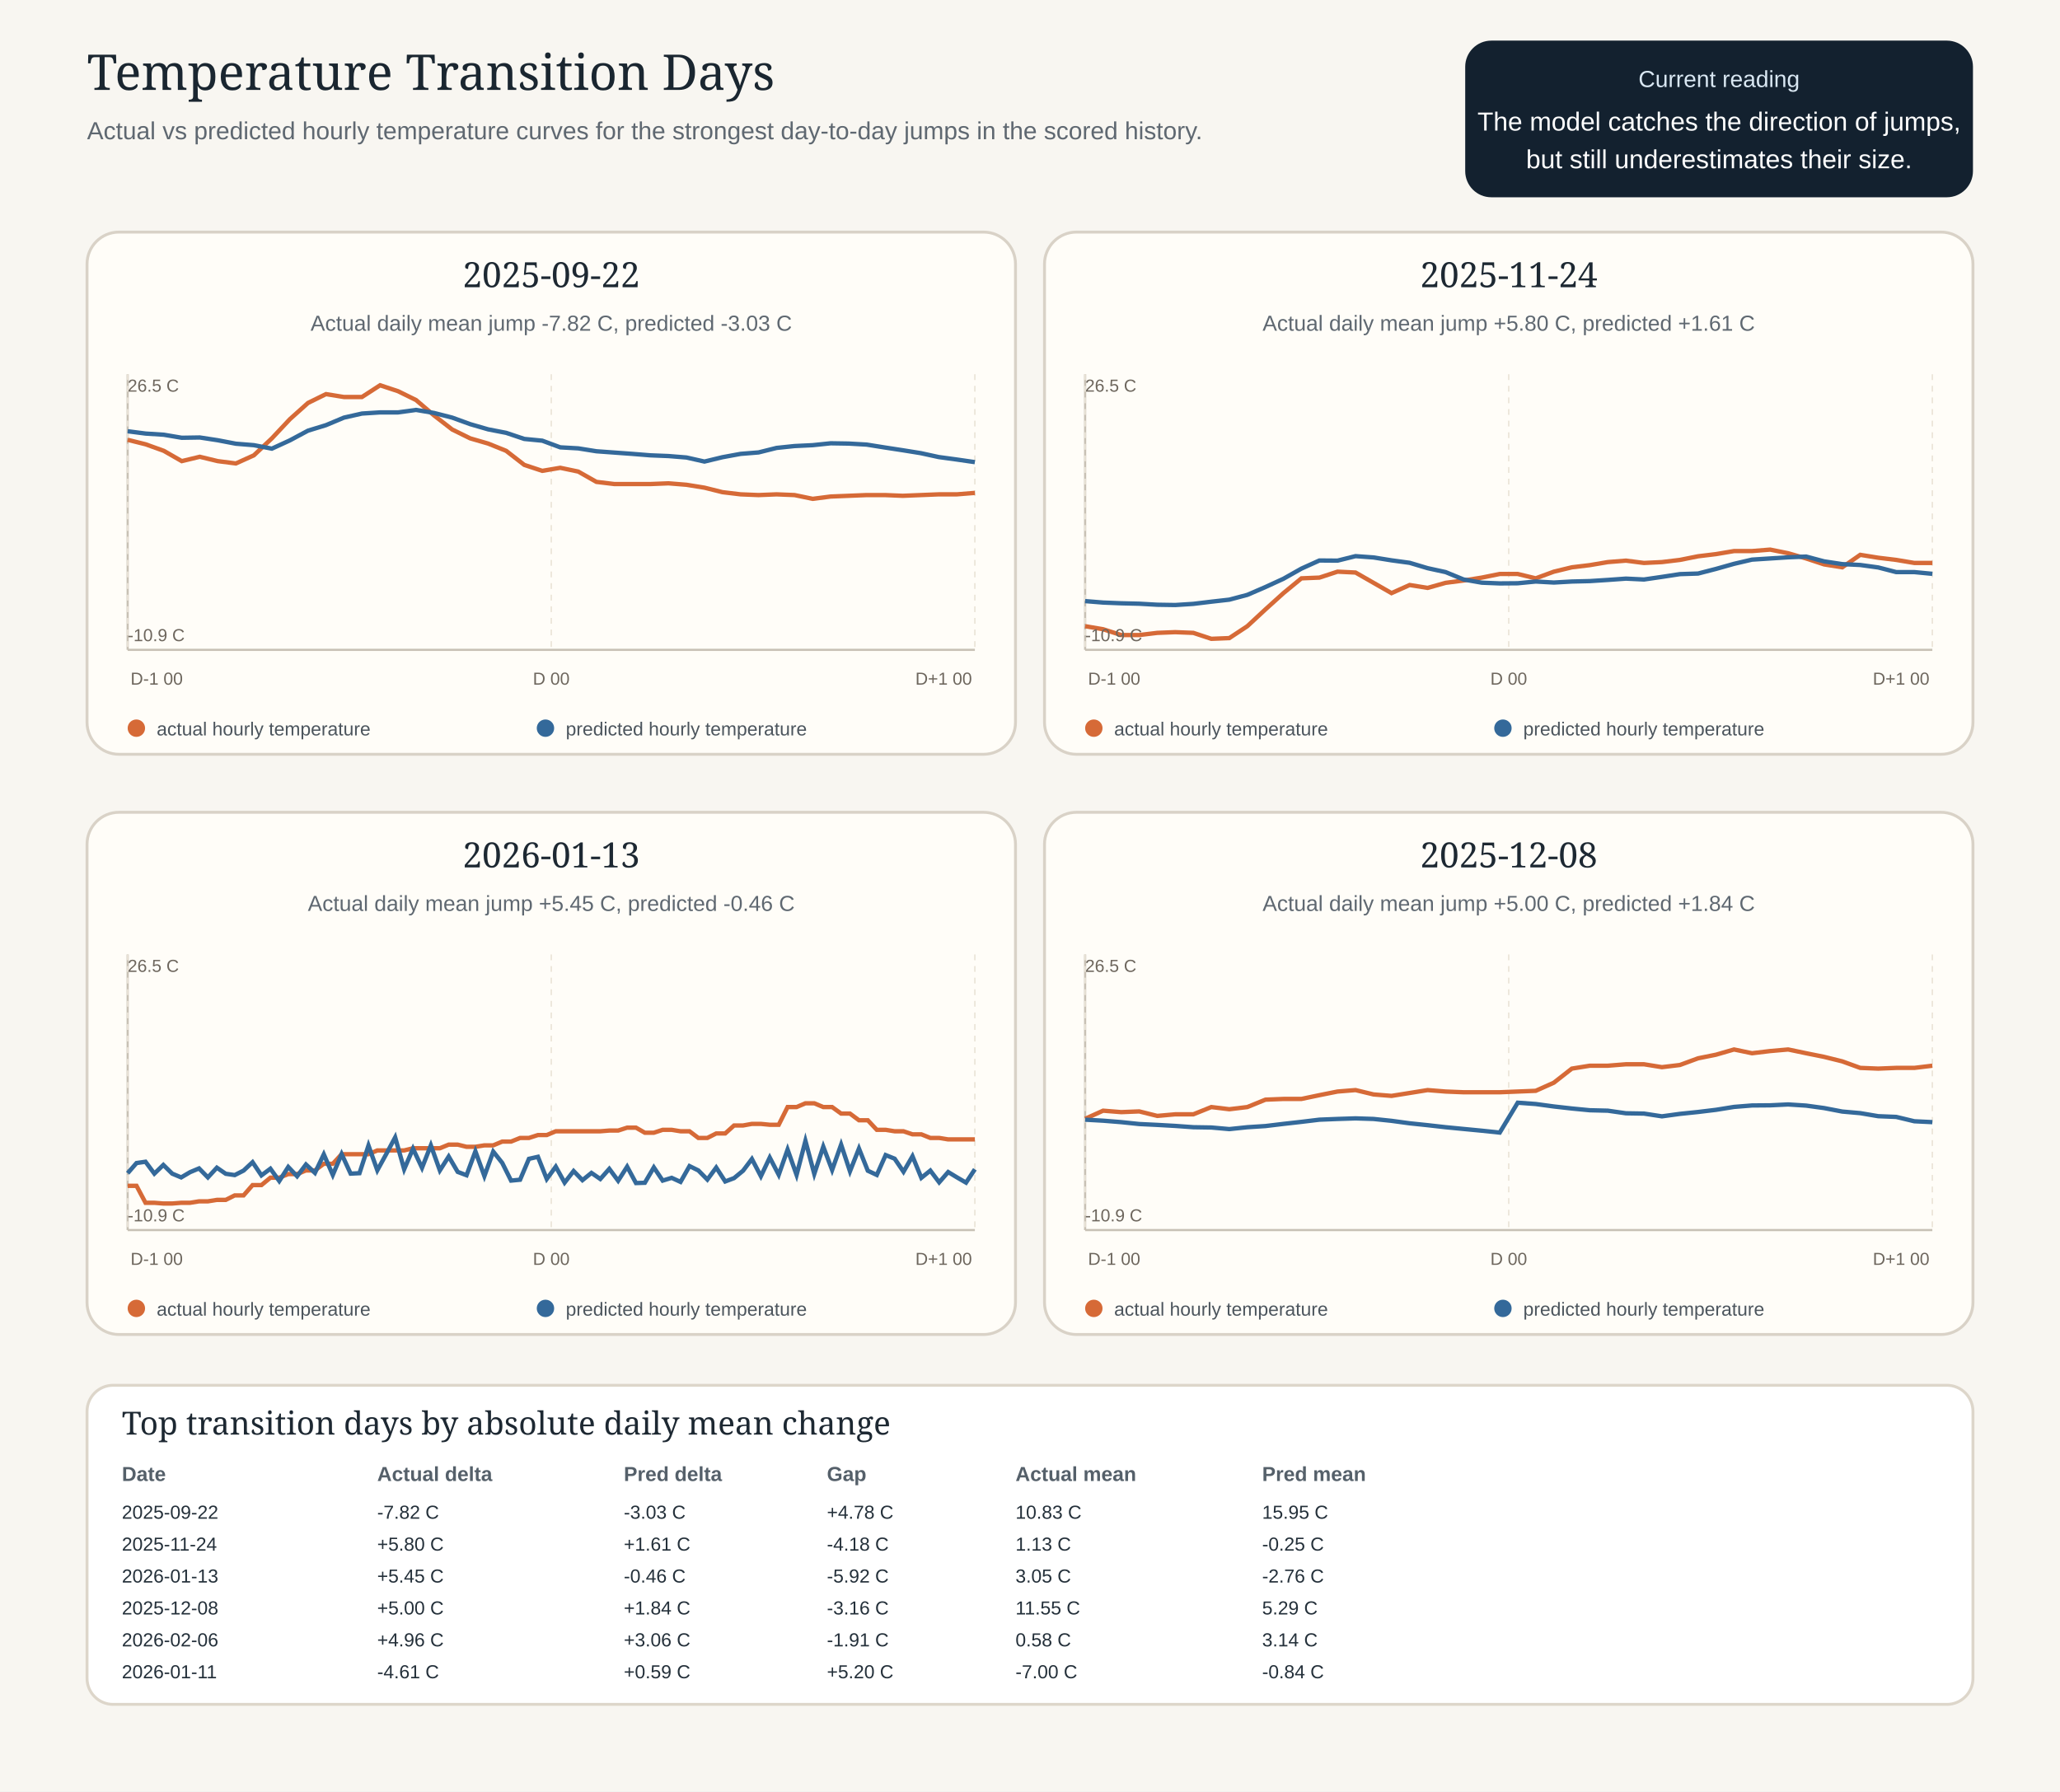
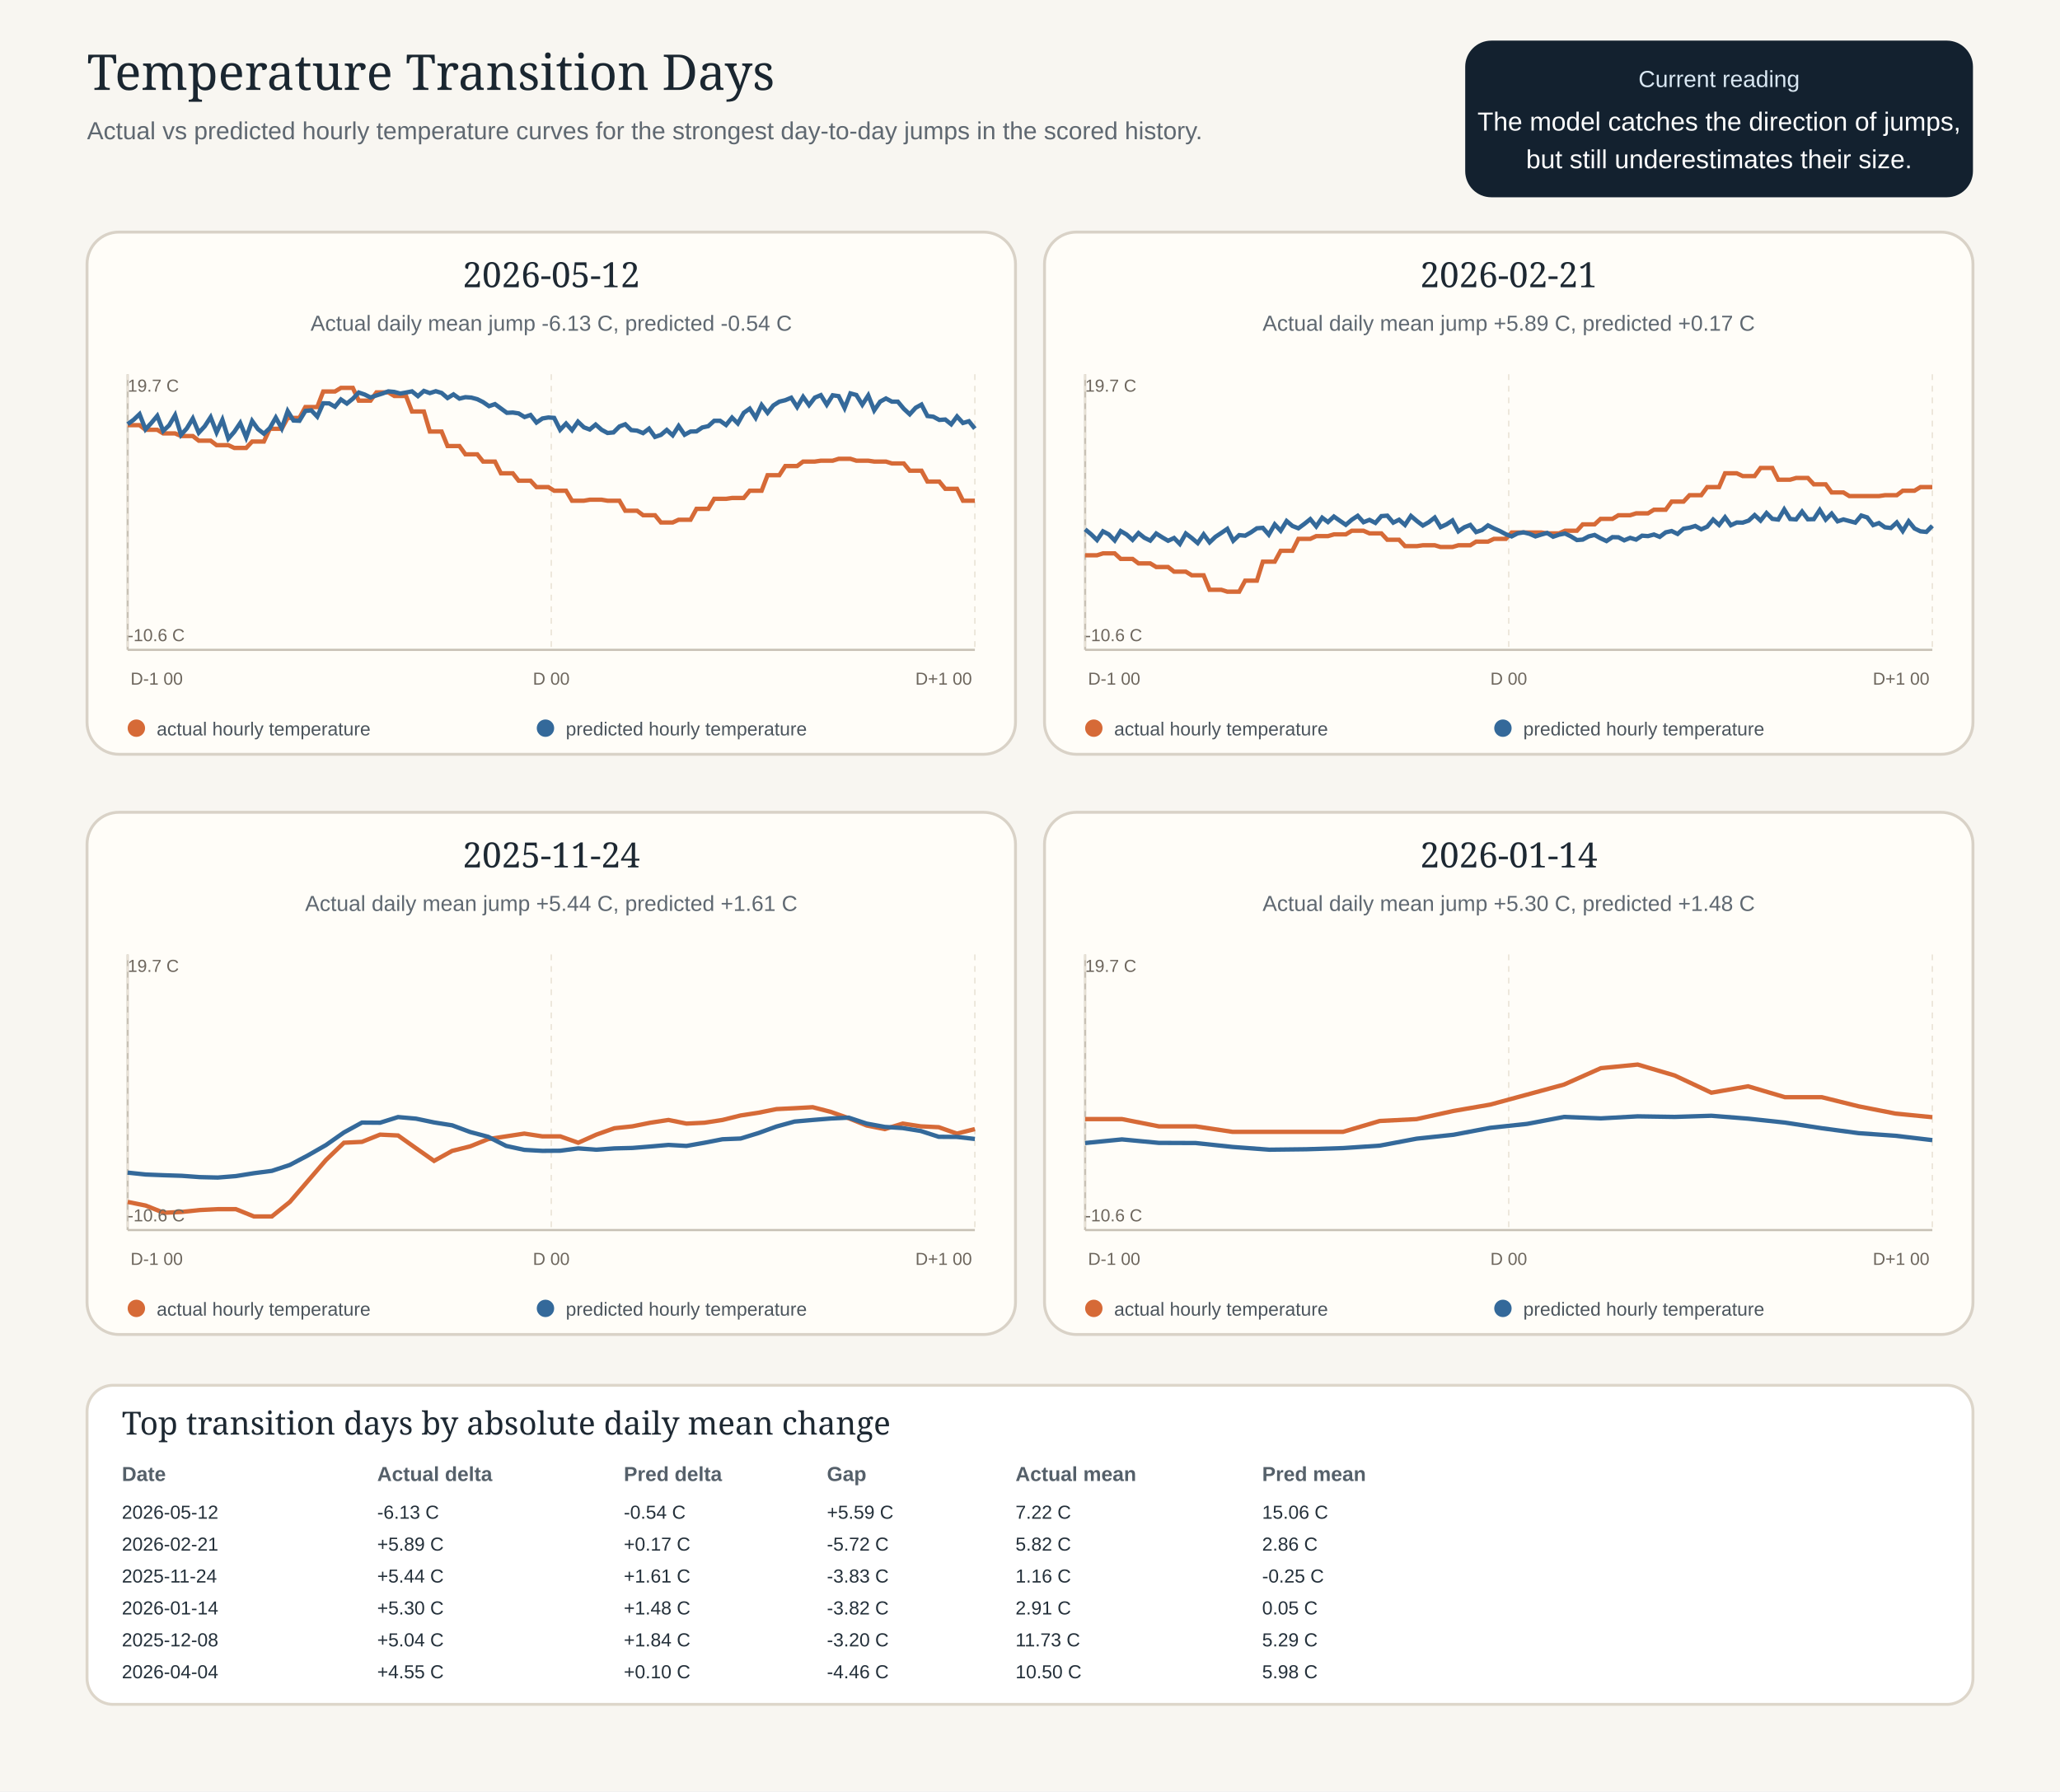
<svg xmlns="http://www.w3.org/2000/svg" width="1420" height="1235" viewBox="0 0 1420 1235">
  <rect width="100%" height="100%" fill="#f8f6f1" />
  <text x="60" y="62" font-family="Georgia, serif" font-size="34" fill="#1a2630">Temperature Transition Days</text>
  <text x="60" y="96" font-family="Arial, sans-serif" font-size="17" fill="#5f6871">Actual vs predicted hourly temperature curves for the strongest day-to-day jumps in the scored history.</text>
  <rect x="1010" y="28" width="350" height="108" rx="18" fill="#13212f" />
  <text x="1185" y="60" text-anchor="middle" font-family="Arial, sans-serif" font-size="16" fill="#d9e7f2">Current reading</text>
  <text x="1185" y="90" text-anchor="middle" font-family="Arial, sans-serif" font-size="18" fill="#ffffff">The model catches the direction of jumps,</text>
  <text x="1185" y="116" text-anchor="middle" font-family="Arial, sans-serif" font-size="18" fill="#ffffff">but still underestimates their size.</text>
  <rect x="60" y="160" width="640" height="360" rx="22" fill="#fffdf8" stroke="#d9d2c7" stroke-width="2" />
-   <text x="380.0" y="198" text-anchor="middle" font-family="Georgia, serif" font-size="24" fill="#1d2832">2025-09-22</text>
-   <text x="380.0" y="228" text-anchor="middle" font-family="Arial, sans-serif" font-size="15" fill="#5f6871">Actual daily mean jump -7.82 C, predicted -3.03 C</text>
+   <text x="380.0" y="198" text-anchor="middle" font-family="Georgia, serif" font-size="24" fill="#1d2832">2026-05-12</text>
+   <text x="380.0" y="228" text-anchor="middle" font-family="Arial, sans-serif" font-size="15" fill="#5f6871">Actual daily mean jump -6.13 C, predicted -0.54 C</text>
  <line x1="88" y1="448" x2="672" y2="448" stroke="#c8c1b5" stroke-width="1.5" />
  <line x1="88" y1="258" x2="88" y2="448" stroke="#c8c1b5" stroke-width="1.5" />
  <line x1="88.0" y1="258" x2="88.0" y2="448" stroke="#ebe4d8" stroke-width="1" stroke-dasharray="4 4" />
  <text x="90.0" y="472" text-anchor="start" font-family="Arial, sans-serif" font-size="12" fill="#6d665d">D-1 00</text>
  <line x1="380.0" y1="258" x2="380.0" y2="448" stroke="#ebe4d8" stroke-width="1" stroke-dasharray="4 4" />
  <text x="380.0" y="472" text-anchor="middle" font-family="Arial, sans-serif" font-size="12" fill="#6d665d">D 00</text>
  <line x1="672.0" y1="258" x2="672.0" y2="448" stroke="#ebe4d8" stroke-width="1" stroke-dasharray="4 4" />
  <text x="670.0" y="472" text-anchor="end" font-family="Arial, sans-serif" font-size="12" fill="#6d665d">D+1 00</text>
-   <path d="M 88.0 303.2 L 100.4 306.3 L 112.9 310.8 L 125.3 317.9 L 137.7 314.9 L 150.1 317.9 L 162.6 319.5 L 175.0 313.9 L 187.4 302.2 L 199.8 289.0 L 212.3 277.8 L 224.7 271.7 L 237.1 273.7 L 249.5 273.7 L 262.0 265.6 L 274.4 269.7 L 286.8 275.8 L 299.2 286.4 L 311.7 296.1 L 324.1 302.2 L 336.5 305.8 L 348.9 310.8 L 361.4 320.5 L 373.8 324.6 L 386.2 322.5 L 398.6 325.1 L 411.1 332.2 L 423.5 333.7 L 435.9 333.7 L 448.3 333.7 L 460.8 333.2 L 473.2 334.2 L 485.6 336.2 L 498.0 339.3 L 510.5 340.8 L 522.9 341.3 L 535.3 340.8 L 547.7 341.3 L 560.2 343.9 L 572.6 342.3 L 585.0 341.8 L 597.4 341.3 L 609.9 341.3 L 622.3 341.8 L 634.7 341.3 L 647.1 340.8 L 659.6 340.8 L 672.0 339.8" fill="none" stroke="#d66a37" stroke-width="3" />
-   <path d="M 88.0 297.3 L 100.4 298.9 L 112.9 299.7 L 125.3 301.8 L 137.7 301.6 L 150.1 303.5 L 162.6 305.9 L 175.0 306.9 L 187.4 309.3 L 199.8 303.6 L 212.3 296.9 L 224.7 293.1 L 237.1 287.9 L 249.5 285.1 L 262.0 284.3 L 274.4 284.3 L 286.8 282.6 L 299.2 284.7 L 311.7 287.9 L 324.1 292.4 L 336.5 296.0 L 348.9 298.4 L 361.4 302.6 L 373.8 303.8 L 386.2 308.4 L 398.6 309.1 L 411.1 311.1 L 423.5 312.0 L 435.9 312.9 L 448.3 313.9 L 460.8 314.4 L 473.2 315.4 L 485.6 318.2 L 498.0 315.2 L 510.5 312.9 L 522.9 311.9 L 535.3 308.8 L 547.7 307.5 L 560.2 306.9 L 572.6 305.6 L 585.0 305.8 L 597.4 306.5 L 609.9 308.5 L 622.3 310.4 L 634.7 312.4 L 647.1 315.1 L 659.6 316.8 L 672.0 318.6" fill="none" stroke="#34699a" stroke-width="3" />
-   <text x="88" y="270" font-family="Arial, sans-serif" font-size="12" fill="#6d665d">26.5 C</text>
-   <text x="88" y="442" font-family="Arial, sans-serif" font-size="12" fill="#6d665d">-10.9 C</text>
+   <path d="M 88.0 293.1 L 92.1 293.1 L 96.2 293.1 L 100.3 296.3 L 104.3 296.3 L 108.4 296.3 L 112.5 298.8 L 116.6 298.8 L 120.7 298.8 L 124.8 300.6 L 128.8 300.6 L 132.9 300.6 L 137.0 303.8 L 141.1 303.8 L 145.2 303.8 L 149.3 306.9 L 153.3 306.9 L 157.4 306.9 L 161.5 308.8 L 165.6 308.8 L 169.7 308.8 L 173.8 304.4 L 177.8 304.4 L 181.9 304.4 L 186.0 295.6 L 190.1 295.6 L 194.2 295.6 L 198.3 288.1 L 202.3 288.1 L 206.4 288.1 L 210.5 280.6 L 214.6 280.6 L 218.7 280.6 L 222.8 269.9 L 226.9 269.9 L 230.9 269.9 L 235.0 267.4 L 239.1 267.4 L 243.2 267.4 L 247.3 276.2 L 251.4 276.2 L 255.4 276.2 L 259.5 270.5 L 263.6 270.5 L 267.7 270.5 L 271.8 273.0 L 275.9 273.0 L 279.9 273.0 L 284.0 283.7 L 288.1 283.7 L 292.2 283.7 L 296.3 297.5 L 300.4 297.5 L 304.4 297.5 L 308.5 307.5 L 312.6 307.5 L 316.7 307.5 L 320.8 313.2 L 324.9 313.2 L 329.0 313.2 L 333.0 318.2 L 337.1 318.2 L 341.2 318.2 L 345.3 326.3 L 349.4 326.3 L 353.5 326.3 L 357.5 331.4 L 361.6 331.4 L 365.7 331.4 L 369.8 335.8 L 373.9 335.8 L 378.0 335.8 L 382.0 338.3 L 386.1 338.3 L 390.2 338.3 L 394.3 345.2 L 398.4 345.2 L 402.5 345.2 L 406.5 344.5 L 410.6 344.5 L 414.7 344.5 L 418.8 345.2 L 422.9 345.2 L 427.0 345.2 L 431.0 352.1 L 435.1 352.1 L 439.2 352.1 L 443.3 355.2 L 447.4 355.2 L 451.5 355.2 L 455.6 360.2 L 459.6 360.2 L 463.7 360.2 L 467.8 358.3 L 471.9 358.3 L 476.0 358.3 L 480.1 350.8 L 484.1 350.8 L 488.2 350.8 L 492.3 343.9 L 496.4 343.9 L 500.5 343.9 L 504.6 343.3 L 508.6 343.3 L 512.7 343.3 L 516.8 338.3 L 520.9 338.3 L 525.0 338.3 L 529.1 327.6 L 533.1 327.6 L 537.2 327.6 L 541.3 321.3 L 545.4 321.3 L 549.5 321.3 L 553.6 318.2 L 557.7 318.2 L 561.7 318.2 L 565.8 317.6 L 569.9 317.6 L 574.0 317.6 L 578.1 316.3 L 582.2 316.3 L 586.2 316.3 L 590.3 317.6 L 594.4 317.6 L 598.5 317.6 L 602.6 318.2 L 606.7 318.2 L 610.7 318.2 L 614.8 319.5 L 618.9 319.5 L 623.0 319.5 L 627.1 324.5 L 631.2 324.5 L 635.2 324.5 L 639.3 332.0 L 643.4 332.0 L 647.5 332.0 L 651.6 337.0 L 655.7 337.0 L 659.7 337.0 L 663.8 345.2 L 667.9 345.2 L 672.0 345.2" fill="none" stroke="#d66a37" stroke-width="3" />
+   <path d="M 88.0 292.4 L 92.1 289.4 L 96.2 285.5 L 100.3 296.0 L 104.3 291.6 L 108.4 286.7 L 112.5 297.1 L 116.6 293.2 L 120.7 286.2 L 124.8 299.8 L 128.8 295.3 L 132.9 288.5 L 137.0 298.3 L 141.1 293.9 L 145.2 287.6 L 149.3 298.1 L 153.3 289.4 L 157.4 302.4 L 161.5 297.7 L 165.6 291.6 L 169.7 301.6 L 173.8 290.2 L 177.8 295.8 L 181.9 299.0 L 186.0 295.1 L 190.1 287.9 L 194.2 295.3 L 198.3 283.4 L 202.3 289.9 L 206.4 290.1 L 210.5 283.3 L 214.6 282.9 L 218.7 287.2 L 222.8 278.0 L 226.9 278.1 L 230.9 280.4 L 235.0 275.4 L 239.1 278.2 L 243.2 274.9 L 247.3 270.6 L 251.4 272.0 L 255.4 274.0 L 259.5 272.6 L 263.6 271.3 L 267.7 269.8 L 271.8 270.2 L 275.9 271.3 L 279.9 270.6 L 284.0 269.8 L 288.1 273.1 L 292.2 269.5 L 296.3 271.0 L 300.4 269.7 L 304.4 270.9 L 308.5 274.4 L 312.6 271.9 L 316.7 274.8 L 320.8 273.8 L 324.9 274.1 L 329.0 275.2 L 333.0 277.2 L 337.1 280.0 L 341.2 278.6 L 345.3 281.6 L 349.4 284.6 L 353.5 284.4 L 357.5 285.0 L 361.6 287.5 L 365.7 286.1 L 369.8 291.3 L 373.9 288.5 L 378.0 287.8 L 382.0 288.1 L 386.1 296.3 L 390.2 292.0 L 394.3 296.6 L 398.4 290.7 L 402.5 294.6 L 406.5 296.1 L 410.6 292.7 L 414.7 296.3 L 418.8 298.5 L 422.9 298.1 L 427.0 294.0 L 431.0 292.5 L 435.1 296.5 L 439.2 296.9 L 443.3 298.6 L 447.4 295.5 L 451.5 301.2 L 455.6 299.8 L 459.6 296.4 L 463.7 300.1 L 467.8 293.7 L 471.9 299.7 L 476.0 297.5 L 480.1 297.4 L 484.1 294.7 L 488.2 293.8 L 492.3 290.1 L 496.4 290.1 L 500.5 293.0 L 504.6 287.9 L 508.6 291.9 L 512.7 284.6 L 516.8 281.7 L 520.9 288.0 L 525.0 279.2 L 529.1 284.6 L 533.1 279.5 L 537.2 276.9 L 541.3 275.9 L 545.4 274.2 L 549.5 280.6 L 553.6 273.6 L 557.7 279.3 L 561.7 274.1 L 565.8 272.4 L 569.9 279.0 L 574.0 272.5 L 578.1 273.1 L 582.2 281.3 L 586.2 271.2 L 590.3 272.3 L 594.4 279.0 L 598.5 272.6 L 602.6 282.9 L 606.7 276.9 L 610.7 274.7 L 614.8 276.9 L 618.9 276.9 L 623.0 281.8 L 627.1 285.6 L 631.2 281.1 L 635.2 278.9 L 639.3 286.8 L 643.4 287.3 L 647.5 289.5 L 651.6 289.2 L 655.7 292.5 L 659.7 287.1 L 663.8 291.6 L 667.9 290.4 L 672.0 295.5" fill="none" stroke="#34699a" stroke-width="3" />
+   <text x="88" y="270" font-family="Arial, sans-serif" font-size="12" fill="#6d665d">19.7 C</text>
+   <text x="88" y="442" font-family="Arial, sans-serif" font-size="12" fill="#6d665d">-10.6 C</text>
  <circle cx="94" cy="502" r="6" fill="#d66a37" />
  <text x="108" y="507" font-family="Arial, sans-serif" font-size="13" fill="#4c555d">actual hourly temperature</text>
  <circle cx="376" cy="502" r="6" fill="#34699a" />
  <text x="390" y="507" font-family="Arial, sans-serif" font-size="13" fill="#4c555d">predicted hourly temperature</text>
  <rect x="720" y="160" width="640" height="360" rx="22" fill="#fffdf8" stroke="#d9d2c7" stroke-width="2" />
-   <text x="1040.0" y="198" text-anchor="middle" font-family="Georgia, serif" font-size="24" fill="#1d2832">2025-11-24</text>
-   <text x="1040.0" y="228" text-anchor="middle" font-family="Arial, sans-serif" font-size="15" fill="#5f6871">Actual daily mean jump +5.80 C, predicted +1.61 C</text>
+   <text x="1040.0" y="198" text-anchor="middle" font-family="Georgia, serif" font-size="24" fill="#1d2832">2026-02-21</text>
+   <text x="1040.0" y="228" text-anchor="middle" font-family="Arial, sans-serif" font-size="15" fill="#5f6871">Actual daily mean jump +5.89 C, predicted +0.17 C</text>
  <line x1="748" y1="448" x2="1332" y2="448" stroke="#c8c1b5" stroke-width="1.5" />
  <line x1="748" y1="258" x2="748" y2="448" stroke="#c8c1b5" stroke-width="1.5" />
  <line x1="748.0" y1="258" x2="748.0" y2="448" stroke="#ebe4d8" stroke-width="1" stroke-dasharray="4 4" />
  <text x="750.0" y="472" text-anchor="start" font-family="Arial, sans-serif" font-size="12" fill="#6d665d">D-1 00</text>
  <line x1="1040.0" y1="258" x2="1040.0" y2="448" stroke="#ebe4d8" stroke-width="1" stroke-dasharray="4 4" />
  <text x="1040.0" y="472" text-anchor="middle" font-family="Arial, sans-serif" font-size="12" fill="#6d665d">D 00</text>
  <line x1="1332.0" y1="258" x2="1332.0" y2="448" stroke="#ebe4d8" stroke-width="1" stroke-dasharray="4 4" />
  <text x="1330.0" y="472" text-anchor="end" font-family="Arial, sans-serif" font-size="12" fill="#6d665d">D+1 00</text>
-   <path d="M 748.0 431.7 L 760.4 433.8 L 772.9 437.8 L 785.3 437.8 L 797.7 436.3 L 810.1 435.8 L 822.6 436.3 L 835.0 440.4 L 847.4 439.9 L 859.8 431.7 L 872.3 420.1 L 884.7 408.9 L 897.1 398.7 L 909.5 398.2 L 922.0 394.1 L 934.4 394.7 L 946.8 401.8 L 959.2 408.9 L 971.7 403.3 L 984.1 405.3 L 996.5 401.8 L 1008.9 400.2 L 1021.4 398.2 L 1033.8 395.7 L 1046.2 395.7 L 1058.6 398.7 L 1071.1 394.1 L 1083.5 391.1 L 1095.9 389.6 L 1108.3 387.5 L 1120.8 386.5 L 1133.2 388.1 L 1145.6 387.5 L 1158.0 386.0 L 1170.5 383.5 L 1182.9 382.0 L 1195.3 379.9 L 1207.7 379.9 L 1220.2 378.9 L 1232.6 381.4 L 1245.0 385.0 L 1257.4 389.1 L 1269.9 391.1 L 1282.3 382.5 L 1294.7 384.5 L 1307.1 386.0 L 1319.6 388.1 L 1332.0 388.1" fill="none" stroke="#d66a37" stroke-width="3" />
-   <path d="M 748.0 414.4 L 760.4 415.4 L 772.9 415.9 L 785.3 416.2 L 797.7 416.9 L 810.1 417.1 L 822.6 416.3 L 835.0 414.8 L 847.4 413.4 L 859.8 410.1 L 872.3 404.7 L 884.7 399.0 L 897.1 392.0 L 909.5 386.4 L 922.0 386.5 L 934.4 383.4 L 946.8 384.3 L 959.2 386.3 L 971.7 388.0 L 984.1 391.7 L 996.5 394.4 L 1008.9 399.5 L 1021.4 401.7 L 1033.8 402.2 L 1046.2 402.1 L 1058.6 400.9 L 1071.1 401.6 L 1083.5 400.9 L 1095.9 400.6 L 1108.3 399.8 L 1120.8 398.9 L 1133.2 399.5 L 1145.6 397.7 L 1158.0 395.8 L 1170.5 395.4 L 1182.9 392.2 L 1195.3 388.7 L 1207.7 385.8 L 1220.2 385.0 L 1232.6 384.2 L 1245.0 383.7 L 1257.4 387.0 L 1269.9 388.9 L 1282.3 389.5 L 1294.7 391.2 L 1307.1 394.4 L 1319.6 394.4 L 1332.0 395.6" fill="none" stroke="#34699a" stroke-width="3" />
-   <text x="748" y="270" font-family="Arial, sans-serif" font-size="12" fill="#6d665d">26.5 C</text>
-   <text x="748" y="442" font-family="Arial, sans-serif" font-size="12" fill="#6d665d">-10.9 C</text>
+   <path d="M 748.0 382.8 L 752.1 382.8 L 756.2 382.8 L 760.3 381.5 L 764.3 381.5 L 768.4 381.5 L 772.5 385.3 L 776.6 385.3 L 780.7 385.3 L 784.8 388.4 L 788.8 388.4 L 792.9 388.4 L 797.0 390.9 L 801.1 390.9 L 805.2 390.9 L 809.3 394.1 L 813.3 394.1 L 817.4 394.1 L 821.5 396.6 L 825.6 396.6 L 829.7 396.6 L 833.8 406.6 L 837.8 406.6 L 841.9 406.6 L 846.0 407.9 L 850.1 407.9 L 854.2 407.9 L 858.3 400.3 L 862.3 400.3 L 866.4 400.3 L 870.5 387.2 L 874.6 387.2 L 878.7 387.2 L 882.8 379.7 L 886.9 379.7 L 890.9 379.7 L 895.0 371.5 L 899.1 371.5 L 903.2 371.5 L 907.3 369.6 L 911.4 369.6 L 915.4 369.6 L 919.5 368.4 L 923.6 368.4 L 927.7 368.4 L 931.8 365.9 L 935.9 365.9 L 939.9 365.9 L 944.0 367.7 L 948.1 367.7 L 952.2 367.7 L 956.3 372.1 L 960.4 372.1 L 964.4 372.1 L 968.5 376.5 L 972.6 376.5 L 976.7 376.5 L 980.8 375.9 L 984.9 375.9 L 989.0 375.9 L 993.0 377.1 L 997.1 377.1 L 1001.2 377.1 L 1005.3 375.9 L 1009.4 375.9 L 1013.5 375.9 L 1017.5 373.4 L 1021.6 373.4 L 1025.7 373.4 L 1029.8 371.5 L 1033.9 371.5 L 1038.0 371.5 L 1042.0 367.1 L 1046.1 367.1 L 1050.2 367.1 L 1054.3 367.1 L 1058.4 367.1 L 1062.5 367.1 L 1066.5 367.7 L 1070.6 367.7 L 1074.7 367.7 L 1078.8 365.9 L 1082.9 365.9 L 1087.0 365.9 L 1091.0 361.5 L 1095.1 361.5 L 1099.2 361.5 L 1103.3 357.7 L 1107.4 357.7 L 1111.5 357.7 L 1115.6 355.2 L 1119.6 355.2 L 1123.7 355.2 L 1127.8 353.9 L 1131.9 353.9 L 1136.0 353.9 L 1140.1 351.4 L 1144.1 351.4 L 1148.2 351.4 L 1152.3 345.8 L 1156.4 345.8 L 1160.5 345.8 L 1164.6 341.4 L 1168.6 341.4 L 1172.7 341.4 L 1176.8 335.8 L 1180.9 335.8 L 1185.0 335.8 L 1189.1 326.3 L 1193.1 326.3 L 1197.2 326.3 L 1201.3 328.2 L 1205.4 328.2 L 1209.5 328.2 L 1213.6 322.6 L 1217.7 322.6 L 1221.7 322.6 L 1225.8 330.7 L 1229.9 330.7 L 1234.0 330.7 L 1238.1 329.5 L 1242.2 329.5 L 1246.2 329.5 L 1250.3 333.9 L 1254.4 333.9 L 1258.5 333.9 L 1262.6 339.5 L 1266.7 339.5 L 1270.7 339.5 L 1274.8 342.0 L 1278.9 342.0 L 1283.0 342.0 L 1287.1 342.0 L 1291.2 342.0 L 1295.2 342.0 L 1299.3 341.4 L 1303.4 341.4 L 1307.5 341.4 L 1311.6 338.3 L 1315.7 338.3 L 1319.7 338.3 L 1323.8 335.8 L 1327.9 335.8 L 1332.0 335.8" fill="none" stroke="#d66a37" stroke-width="3" />
+   <path d="M 748.0 364.9 L 752.1 368.3 L 756.2 372.3 L 760.3 366.3 L 764.3 368.4 L 768.4 372.6 L 772.5 366.1 L 776.6 368.5 L 780.7 372.2 L 784.8 367.5 L 788.8 370.7 L 792.9 372.7 L 797.0 367.8 L 801.1 370.4 L 805.2 372.8 L 809.3 370.9 L 813.3 375.0 L 817.4 367.8 L 821.5 370.9 L 825.6 374.4 L 829.7 368.4 L 833.8 373.9 L 837.8 370.1 L 841.9 367.4 L 846.0 364.6 L 850.1 372.8 L 854.2 368.9 L 858.3 369.3 L 862.3 367.0 L 866.4 364.2 L 870.5 363.9 L 874.6 368.6 L 878.7 361.5 L 882.8 365.9 L 886.9 359.2 L 890.9 362.6 L 895.0 364.2 L 899.1 361.2 L 903.2 357.9 L 907.3 362.9 L 911.4 356.9 L 915.4 359.9 L 919.5 356.1 L 923.6 359.0 L 927.7 361.8 L 931.8 358.3 L 935.9 355.6 L 939.9 360.0 L 944.0 358.4 L 948.1 360.5 L 952.2 355.8 L 956.3 355.5 L 960.4 360.3 L 964.4 358.3 L 968.5 361.9 L 972.6 355.7 L 976.7 359.2 L 980.8 362.3 L 984.9 360.0 L 989.0 356.8 L 993.0 363.4 L 997.1 361.5 L 1001.2 358.8 L 1005.3 366.3 L 1009.4 363.5 L 1013.5 361.9 L 1017.5 366.8 L 1021.6 365.4 L 1025.7 362.2 L 1029.8 364.3 L 1033.9 366.1 L 1038.0 368.3 L 1042.0 369.8 L 1046.1 367.7 L 1050.2 367.0 L 1054.3 368.0 L 1058.4 369.8 L 1062.5 368.5 L 1066.5 367.4 L 1070.6 370.0 L 1074.7 368.6 L 1078.8 367.8 L 1082.9 369.8 L 1087.0 372.3 L 1091.0 372.0 L 1095.1 369.8 L 1099.2 368.8 L 1103.3 371.1 L 1107.4 373.0 L 1111.5 370.3 L 1115.6 370.4 L 1119.6 372.5 L 1123.7 370.8 L 1127.8 372.0 L 1131.9 369.3 L 1136.0 369.6 L 1140.1 368.5 L 1144.1 370.1 L 1148.2 367.0 L 1152.3 366.1 L 1156.4 368.1 L 1160.5 364.5 L 1164.6 363.8 L 1168.6 362.6 L 1172.7 364.9 L 1176.8 363.1 L 1180.9 358.2 L 1185.0 361.9 L 1189.1 356.6 L 1193.1 362.1 L 1197.2 360.2 L 1201.3 360.3 L 1205.4 358.9 L 1209.5 355.1 L 1213.6 358.9 L 1217.7 353.7 L 1221.7 357.7 L 1225.8 358.2 L 1229.9 351.2 L 1234.0 357.8 L 1238.1 358.1 L 1242.2 352.7 L 1246.2 358.0 L 1250.3 357.9 L 1254.4 351.6 L 1258.5 358.2 L 1262.6 354.1 L 1266.7 359.4 L 1270.7 358.1 L 1274.8 359.2 L 1278.9 360.3 L 1283.0 355.4 L 1287.1 356.7 L 1291.2 362.0 L 1295.2 360.6 L 1299.3 363.5 L 1303.4 364.0 L 1307.5 360.2 L 1311.6 366.1 L 1315.7 359.4 L 1319.7 364.3 L 1323.8 366.3 L 1327.9 366.7 L 1332.0 362.5" fill="none" stroke="#34699a" stroke-width="3" />
+   <text x="748" y="270" font-family="Arial, sans-serif" font-size="12" fill="#6d665d">19.7 C</text>
+   <text x="748" y="442" font-family="Arial, sans-serif" font-size="12" fill="#6d665d">-10.6 C</text>
  <circle cx="754" cy="502" r="6" fill="#d66a37" />
  <text x="768" y="507" font-family="Arial, sans-serif" font-size="13" fill="#4c555d">actual hourly temperature</text>
  <circle cx="1036" cy="502" r="6" fill="#34699a" />
  <text x="1050" y="507" font-family="Arial, sans-serif" font-size="13" fill="#4c555d">predicted hourly temperature</text>
  <rect x="60" y="560" width="640" height="360" rx="22" fill="#fffdf8" stroke="#d9d2c7" stroke-width="2" />
-   <text x="380.0" y="598" text-anchor="middle" font-family="Georgia, serif" font-size="24" fill="#1d2832">2026-01-13</text>
-   <text x="380.0" y="628" text-anchor="middle" font-family="Arial, sans-serif" font-size="15" fill="#5f6871">Actual daily mean jump +5.45 C, predicted -0.46 C</text>
+   <text x="380.0" y="598" text-anchor="middle" font-family="Georgia, serif" font-size="24" fill="#1d2832">2025-11-24</text>
+   <text x="380.0" y="628" text-anchor="middle" font-family="Arial, sans-serif" font-size="15" fill="#5f6871">Actual daily mean jump +5.44 C, predicted +1.61 C</text>
  <line x1="88" y1="848" x2="672" y2="848" stroke="#c8c1b5" stroke-width="1.5" />
  <line x1="88" y1="658" x2="88" y2="848" stroke="#c8c1b5" stroke-width="1.5" />
  <line x1="88.0" y1="658" x2="88.0" y2="848" stroke="#ebe4d8" stroke-width="1" stroke-dasharray="4 4" />
  <text x="90.0" y="872" text-anchor="start" font-family="Arial, sans-serif" font-size="12" fill="#6d665d">D-1 00</text>
  <line x1="380.0" y1="658" x2="380.0" y2="848" stroke="#ebe4d8" stroke-width="1" stroke-dasharray="4 4" />
  <text x="380.0" y="872" text-anchor="middle" font-family="Arial, sans-serif" font-size="12" fill="#6d665d">D 00</text>
  <line x1="672.0" y1="658" x2="672.0" y2="848" stroke="#ebe4d8" stroke-width="1" stroke-dasharray="4 4" />
  <text x="670.0" y="872" text-anchor="end" font-family="Arial, sans-serif" font-size="12" fill="#6d665d">D+1 00</text>
-   <path d="M 88.0 817.5 L 94.1 817.5 L 100.3 829.2 L 106.4 829.2 L 112.6 829.7 L 118.7 829.7 L 124.9 829.2 L 131.0 829.2 L 137.2 828.2 L 143.3 828.2 L 149.5 827.2 L 155.6 827.2 L 161.8 824.1 L 167.9 824.1 L 174.1 817.0 L 180.2 817.0 L 186.4 811.9 L 192.5 811.9 L 198.7 809.4 L 204.8 809.4 L 210.9 806.9 L 217.1 806.9 L 223.2 802.3 L 229.4 802.3 L 235.5 795.7 L 241.7 795.7 L 247.8 795.7 L 254.0 795.7 L 260.1 793.1 L 266.3 793.1 L 272.4 793.1 L 278.6 793.1 L 284.7 791.6 L 290.9 791.6 L 297.0 791.6 L 303.2 791.6 L 309.3 789.1 L 315.5 789.1 L 321.6 790.6 L 327.7 790.6 L 333.9 789.6 L 340.0 789.6 L 346.2 787.0 L 352.3 787.0 L 358.5 784.5 L 364.6 784.5 L 370.8 782.5 L 376.9 782.5 L 383.1 779.9 L 389.2 779.9 L 395.4 779.9 L 401.5 779.9 L 407.7 779.9 L 413.8 779.9 L 420.0 779.4 L 426.1 779.4 L 432.3 777.4 L 438.4 777.4 L 444.5 780.9 L 450.7 780.9 L 456.8 778.9 L 463.0 778.9 L 469.1 779.9 L 475.3 779.9 L 481.4 784.5 L 487.6 784.5 L 493.7 781.4 L 499.9 781.4 L 506.0 775.9 L 512.2 775.9 L 518.3 774.8 L 524.5 774.8 L 530.6 775.4 L 536.8 775.4 L 542.9 763.2 L 549.1 763.2 L 555.2 760.6 L 561.3 760.6 L 567.5 763.2 L 573.6 763.2 L 579.8 767.7 L 585.9 767.7 L 592.1 772.3 L 598.2 772.3 L 604.4 778.9 L 610.5 778.9 L 616.7 779.9 L 622.8 779.9 L 629.0 782.0 L 635.1 782.0 L 641.3 784.5 L 647.4 784.5 L 653.6 785.5 L 659.7 785.5 L 665.9 785.5 L 672.0 785.5" fill="none" stroke="#d66a37" stroke-width="3" />
-   <path d="M 88.0 808.8 L 94.1 801.8 L 100.3 800.9 L 106.4 809.1 L 112.6 803.1 L 118.7 809.1 L 124.9 811.7 L 131.0 808.1 L 137.2 805.5 L 143.3 811.7 L 149.5 805.0 L 155.6 809.2 L 161.8 810.1 L 167.9 807.0 L 174.1 801.2 L 180.2 810.3 L 186.4 805.7 L 192.5 814.2 L 198.7 804.5 L 204.8 810.9 L 210.9 802.8 L 217.1 808.6 L 223.2 795.8 L 229.4 810.0 L 235.5 795.6 L 241.7 809.1 L 247.8 808.8 L 254.0 789.7 L 260.1 806.8 L 266.3 795.5 L 272.4 784.1 L 278.6 806.1 L 284.7 791.9 L 290.9 805.1 L 297.0 789.6 L 303.2 806.9 L 309.3 797.3 L 315.5 807.9 L 321.6 810.2 L 327.7 793.7 L 333.9 810.8 L 340.0 793.9 L 346.2 801.7 L 352.3 813.9 L 358.5 813.3 L 364.6 798.9 L 370.8 797.5 L 376.9 812.8 L 383.1 804.3 L 389.2 815.3 L 395.4 807.3 L 401.5 813.6 L 407.7 808.6 L 413.8 812.8 L 420.0 805.8 L 426.1 814.0 L 432.3 804.3 L 438.4 815.6 L 444.5 815.4 L 450.7 804.8 L 456.8 813.9 L 463.0 812.0 L 469.1 814.8 L 475.3 803.9 L 481.4 806.9 L 487.6 813.2 L 493.7 804.9 L 499.9 814.5 L 506.0 812.2 L 512.2 807.1 L 518.3 799.0 L 524.5 810.9 L 530.6 798.0 L 536.8 809.9 L 542.9 792.5 L 549.1 810.0 L 555.2 786.5 L 561.3 809.3 L 567.5 790.5 L 573.6 806.6 L 579.8 789.1 L 585.9 807.5 L 592.1 791.8 L 598.2 807.1 L 604.4 810.0 L 610.5 796.3 L 616.7 798.8 L 622.8 807.8 L 629.0 797.1 L 635.1 812.0 L 641.3 807.0 L 647.4 815.1 L 653.6 808.0 L 659.7 811.7 L 665.9 815.3 L 672.0 806.1" fill="none" stroke="#34699a" stroke-width="3" />
-   <text x="88" y="670" font-family="Arial, sans-serif" font-size="12" fill="#6d665d">26.5 C</text>
-   <text x="88" y="842" font-family="Arial, sans-serif" font-size="12" fill="#6d665d">-10.9 C</text>
+   <path d="M 88.0 828.6 L 100.4 831.1 L 112.9 836.1 L 125.3 835.5 L 137.7 834.2 L 150.1 833.6 L 162.6 833.6 L 175.0 838.6 L 187.4 838.6 L 199.8 828.6 L 212.3 814.1 L 224.7 799.7 L 237.1 787.8 L 249.5 787.2 L 262.0 782.2 L 274.4 782.8 L 286.8 791.6 L 299.2 800.3 L 311.7 793.4 L 324.1 790.3 L 336.5 785.3 L 348.9 783.4 L 361.4 781.5 L 373.8 783.4 L 386.2 783.4 L 398.6 787.8 L 411.1 782.2 L 423.5 777.8 L 435.9 776.5 L 448.3 774.0 L 460.8 772.1 L 473.2 774.6 L 485.6 774.0 L 498.0 772.1 L 510.5 769.0 L 522.9 767.1 L 535.3 764.6 L 547.7 764.0 L 560.2 763.3 L 572.6 766.5 L 585.0 770.9 L 597.4 775.9 L 609.9 778.4 L 622.3 774.6 L 634.7 776.5 L 647.1 777.1 L 659.6 781.5 L 672.0 778.4" fill="none" stroke="#d66a37" stroke-width="3" />
+   <path d="M 88.0 808.4 L 100.4 809.7 L 112.9 810.2 L 125.3 810.6 L 137.7 811.5 L 150.1 811.8 L 162.6 810.8 L 175.0 808.8 L 187.4 807.2 L 199.8 803.1 L 212.3 796.5 L 224.7 789.4 L 237.1 780.7 L 249.5 773.9 L 262.0 774.0 L 274.4 770.1 L 286.8 771.2 L 299.2 773.8 L 311.7 775.8 L 324.1 780.4 L 336.5 783.7 L 348.9 790.0 L 361.4 792.7 L 373.8 793.4 L 386.2 793.3 L 398.6 791.7 L 411.1 792.6 L 423.5 791.7 L 435.9 791.4 L 448.3 790.4 L 460.8 789.3 L 473.2 790.0 L 485.6 787.8 L 498.0 785.4 L 510.5 784.9 L 522.9 781.1 L 535.3 776.6 L 547.7 773.2 L 560.2 772.1 L 572.6 771.1 L 585.0 770.5 L 597.4 774.6 L 609.9 776.9 L 622.3 777.7 L 634.7 779.7 L 647.1 783.7 L 659.6 783.8 L 672.0 785.2" fill="none" stroke="#34699a" stroke-width="3" />
+   <text x="88" y="670" font-family="Arial, sans-serif" font-size="12" fill="#6d665d">19.7 C</text>
+   <text x="88" y="842" font-family="Arial, sans-serif" font-size="12" fill="#6d665d">-10.6 C</text>
  <circle cx="94" cy="902" r="6" fill="#d66a37" />
  <text x="108" y="907" font-family="Arial, sans-serif" font-size="13" fill="#4c555d">actual hourly temperature</text>
  <circle cx="376" cy="902" r="6" fill="#34699a" />
  <text x="390" y="907" font-family="Arial, sans-serif" font-size="13" fill="#4c555d">predicted hourly temperature</text>
  <rect x="720" y="560" width="640" height="360" rx="22" fill="#fffdf8" stroke="#d9d2c7" stroke-width="2" />
-   <text x="1040.0" y="598" text-anchor="middle" font-family="Georgia, serif" font-size="24" fill="#1d2832">2025-12-08</text>
-   <text x="1040.0" y="628" text-anchor="middle" font-family="Arial, sans-serif" font-size="15" fill="#5f6871">Actual daily mean jump +5.00 C, predicted +1.84 C</text>
+   <text x="1040.0" y="598" text-anchor="middle" font-family="Georgia, serif" font-size="24" fill="#1d2832">2026-01-14</text>
+   <text x="1040.0" y="628" text-anchor="middle" font-family="Arial, sans-serif" font-size="15" fill="#5f6871">Actual daily mean jump +5.30 C, predicted +1.48 C</text>
  <line x1="748" y1="848" x2="1332" y2="848" stroke="#c8c1b5" stroke-width="1.5" />
  <line x1="748" y1="658" x2="748" y2="848" stroke="#c8c1b5" stroke-width="1.5" />
  <line x1="748.0" y1="658" x2="748.0" y2="848" stroke="#ebe4d8" stroke-width="1" stroke-dasharray="4 4" />
  <text x="750.0" y="872" text-anchor="start" font-family="Arial, sans-serif" font-size="12" fill="#6d665d">D-1 00</text>
  <line x1="1040.0" y1="658" x2="1040.0" y2="848" stroke="#ebe4d8" stroke-width="1" stroke-dasharray="4 4" />
  <text x="1040.0" y="872" text-anchor="middle" font-family="Arial, sans-serif" font-size="12" fill="#6d665d">D 00</text>
  <line x1="1332.0" y1="658" x2="1332.0" y2="848" stroke="#ebe4d8" stroke-width="1" stroke-dasharray="4 4" />
  <text x="1330.0" y="872" text-anchor="end" font-family="Arial, sans-serif" font-size="12" fill="#6d665d">D+1 00</text>
-   <path d="M 748.0 771.3 L 760.4 765.7 L 772.9 766.7 L 785.3 766.2 L 797.7 769.3 L 810.1 768.2 L 822.6 768.2 L 835.0 763.2 L 847.4 764.7 L 859.8 763.2 L 872.3 758.1 L 884.7 757.6 L 897.1 757.6 L 909.5 755.0 L 922.0 752.5 L 934.4 751.5 L 946.8 754.5 L 959.2 755.5 L 971.7 753.5 L 984.1 751.5 L 996.5 752.5 L 1008.9 753.0 L 1021.4 753.0 L 1033.8 753.0 L 1046.2 752.5 L 1058.6 752.0 L 1071.1 746.4 L 1083.5 736.7 L 1095.9 734.7 L 1108.3 734.7 L 1120.8 733.7 L 1133.2 733.7 L 1145.6 735.7 L 1158.0 734.2 L 1170.5 729.6 L 1182.9 727.1 L 1195.3 723.5 L 1207.7 726.1 L 1220.2 724.6 L 1232.6 723.5 L 1245.0 726.1 L 1257.4 728.6 L 1269.9 731.7 L 1282.3 736.2 L 1294.7 736.7 L 1307.1 736.2 L 1319.6 736.2 L 1332.0 734.7" fill="none" stroke="#d66a37" stroke-width="3" />
-   <path d="M 748.0 771.9 L 760.4 772.6 L 772.9 773.6 L 785.3 774.9 L 797.7 775.5 L 810.1 776.2 L 822.6 777.1 L 835.0 777.3 L 847.4 778.4 L 859.8 777.1 L 872.3 776.3 L 884.7 774.8 L 897.1 773.4 L 909.5 771.9 L 922.0 771.4 L 934.4 771.0 L 946.8 771.4 L 959.2 772.7 L 971.7 774.4 L 984.1 775.7 L 996.5 777.1 L 1008.9 778.3 L 1021.4 779.5 L 1033.8 780.8 L 1046.2 760.2 L 1058.6 761.1 L 1071.1 762.8 L 1083.5 764.2 L 1095.9 765.4 L 1108.3 765.7 L 1120.8 767.5 L 1133.2 767.7 L 1145.6 769.6 L 1158.0 767.9 L 1170.5 766.6 L 1182.9 765.1 L 1195.3 763.1 L 1207.7 762.1 L 1220.2 762.0 L 1232.6 761.4 L 1245.0 762.2 L 1257.4 763.9 L 1269.9 766.3 L 1282.3 767.4 L 1294.7 769.5 L 1307.1 770.0 L 1319.6 773.0 L 1332.0 773.6" fill="none" stroke="#34699a" stroke-width="3" />
-   <text x="748" y="670" font-family="Arial, sans-serif" font-size="12" fill="#6d665d">26.5 C</text>
-   <text x="748" y="842" font-family="Arial, sans-serif" font-size="12" fill="#6d665d">-10.9 C</text>
+   <path d="M 748.0 771.5 L 773.4 771.5 L 798.8 776.5 L 824.2 776.5 L 849.6 780.3 L 875.0 780.3 L 900.3 780.3 L 925.7 780.3 L 951.1 772.8 L 976.5 771.5 L 1001.9 765.9 L 1027.3 761.5 L 1052.7 754.6 L 1078.1 747.7 L 1103.5 736.4 L 1128.9 733.9 L 1154.3 741.4 L 1179.7 753.3 L 1205.0 748.9 L 1230.4 756.4 L 1255.8 756.4 L 1281.2 762.7 L 1306.6 767.7 L 1332.0 770.2" fill="none" stroke="#d66a37" stroke-width="3" />
+   <path d="M 748.0 788.0 L 773.4 785.5 L 798.8 787.9 L 824.2 788.0 L 849.6 790.7 L 875.0 792.6 L 900.3 792.3 L 925.7 791.5 L 951.1 789.8 L 976.5 785.0 L 1001.9 782.3 L 1027.3 777.5 L 1052.7 774.8 L 1078.1 770.0 L 1103.5 771.0 L 1128.9 769.6 L 1154.3 770.0 L 1179.7 769.2 L 1205.0 771.2 L 1230.4 773.9 L 1255.8 777.8 L 1281.2 781.2 L 1306.6 783.0 L 1332.0 786.0" fill="none" stroke="#34699a" stroke-width="3" />
+   <text x="748" y="670" font-family="Arial, sans-serif" font-size="12" fill="#6d665d">19.7 C</text>
+   <text x="748" y="842" font-family="Arial, sans-serif" font-size="12" fill="#6d665d">-10.6 C</text>
  <circle cx="754" cy="902" r="6" fill="#d66a37" />
  <text x="768" y="907" font-family="Arial, sans-serif" font-size="13" fill="#4c555d">actual hourly temperature</text>
  <circle cx="1036" cy="902" r="6" fill="#34699a" />
  <text x="1050" y="907" font-family="Arial, sans-serif" font-size="13" fill="#4c555d">predicted hourly temperature</text>
  <rect x="60" y="955" width="1300" height="220" rx="18" fill="#ffffff" stroke="#ddd6ca" stroke-width="2" />
  <text x="84" y="989" font-family="Georgia, serif" font-size="22" fill="#1d2832">Top transition days by absolute daily mean change</text>
  <text x="84" y="1021" font-family="Arial, sans-serif" font-size="14" font-weight="700" fill="#55606a">Date</text>
  <text x="260" y="1021" font-family="Arial, sans-serif" font-size="14" font-weight="700" fill="#55606a">Actual delta</text>
  <text x="430" y="1021" font-family="Arial, sans-serif" font-size="14" font-weight="700" fill="#55606a">Pred delta</text>
  <text x="570" y="1021" font-family="Arial, sans-serif" font-size="14" font-weight="700" fill="#55606a">Gap</text>
  <text x="700" y="1021" font-family="Arial, sans-serif" font-size="14" font-weight="700" fill="#55606a">Actual mean</text>
  <text x="870" y="1021" font-family="Arial, sans-serif" font-size="14" font-weight="700" fill="#55606a">Pred mean</text>
-   <text x="84" y="1047" font-family="Arial, sans-serif" font-size="13" fill="#24303a">2025-09-22</text>
-   <text x="260" y="1047" font-family="Arial, sans-serif" font-size="13" fill="#24303a">-7.82 C</text>
-   <text x="430" y="1047" font-family="Arial, sans-serif" font-size="13" fill="#24303a">-3.03 C</text>
-   <text x="570" y="1047" font-family="Arial, sans-serif" font-size="13" fill="#24303a">+4.78 C</text>
-   <text x="700" y="1047" font-family="Arial, sans-serif" font-size="13" fill="#24303a">10.83 C</text>
-   <text x="870" y="1047" font-family="Arial, sans-serif" font-size="13" fill="#24303a">15.95 C</text>
-   <text x="84" y="1069" font-family="Arial, sans-serif" font-size="13" fill="#24303a">2025-11-24</text>
-   <text x="260" y="1069" font-family="Arial, sans-serif" font-size="13" fill="#24303a">+5.80 C</text>
-   <text x="430" y="1069" font-family="Arial, sans-serif" font-size="13" fill="#24303a">+1.61 C</text>
-   <text x="570" y="1069" font-family="Arial, sans-serif" font-size="13" fill="#24303a">-4.18 C</text>
-   <text x="700" y="1069" font-family="Arial, sans-serif" font-size="13" fill="#24303a">1.13 C</text>
-   <text x="870" y="1069" font-family="Arial, sans-serif" font-size="13" fill="#24303a">-0.25 C</text>
-   <text x="84" y="1091" font-family="Arial, sans-serif" font-size="13" fill="#24303a">2026-01-13</text>
-   <text x="260" y="1091" font-family="Arial, sans-serif" font-size="13" fill="#24303a">+5.45 C</text>
-   <text x="430" y="1091" font-family="Arial, sans-serif" font-size="13" fill="#24303a">-0.46 C</text>
-   <text x="570" y="1091" font-family="Arial, sans-serif" font-size="13" fill="#24303a">-5.92 C</text>
-   <text x="700" y="1091" font-family="Arial, sans-serif" font-size="13" fill="#24303a">3.05 C</text>
-   <text x="870" y="1091" font-family="Arial, sans-serif" font-size="13" fill="#24303a">-2.76 C</text>
-   <text x="84" y="1113" font-family="Arial, sans-serif" font-size="13" fill="#24303a">2025-12-08</text>
-   <text x="260" y="1113" font-family="Arial, sans-serif" font-size="13" fill="#24303a">+5.00 C</text>
-   <text x="430" y="1113" font-family="Arial, sans-serif" font-size="13" fill="#24303a">+1.84 C</text>
-   <text x="570" y="1113" font-family="Arial, sans-serif" font-size="13" fill="#24303a">-3.16 C</text>
-   <text x="700" y="1113" font-family="Arial, sans-serif" font-size="13" fill="#24303a">11.55 C</text>
-   <text x="870" y="1113" font-family="Arial, sans-serif" font-size="13" fill="#24303a">5.29 C</text>
-   <text x="84" y="1135" font-family="Arial, sans-serif" font-size="13" fill="#24303a">2026-02-06</text>
-   <text x="260" y="1135" font-family="Arial, sans-serif" font-size="13" fill="#24303a">+4.96 C</text>
-   <text x="430" y="1135" font-family="Arial, sans-serif" font-size="13" fill="#24303a">+3.06 C</text>
-   <text x="570" y="1135" font-family="Arial, sans-serif" font-size="13" fill="#24303a">-1.91 C</text>
-   <text x="700" y="1135" font-family="Arial, sans-serif" font-size="13" fill="#24303a">0.58 C</text>
-   <text x="870" y="1135" font-family="Arial, sans-serif" font-size="13" fill="#24303a">3.14 C</text>
-   <text x="84" y="1157" font-family="Arial, sans-serif" font-size="13" fill="#24303a">2026-01-11</text>
-   <text x="260" y="1157" font-family="Arial, sans-serif" font-size="13" fill="#24303a">-4.61 C</text>
-   <text x="430" y="1157" font-family="Arial, sans-serif" font-size="13" fill="#24303a">+0.59 C</text>
-   <text x="570" y="1157" font-family="Arial, sans-serif" font-size="13" fill="#24303a">+5.20 C</text>
-   <text x="700" y="1157" font-family="Arial, sans-serif" font-size="13" fill="#24303a">-7.00 C</text>
-   <text x="870" y="1157" font-family="Arial, sans-serif" font-size="13" fill="#24303a">-0.84 C</text>
+   <text x="84" y="1047" font-family="Arial, sans-serif" font-size="13" fill="#24303a">2026-05-12</text>
+   <text x="260" y="1047" font-family="Arial, sans-serif" font-size="13" fill="#24303a">-6.13 C</text>
+   <text x="430" y="1047" font-family="Arial, sans-serif" font-size="13" fill="#24303a">-0.54 C</text>
+   <text x="570" y="1047" font-family="Arial, sans-serif" font-size="13" fill="#24303a">+5.59 C</text>
+   <text x="700" y="1047" font-family="Arial, sans-serif" font-size="13" fill="#24303a">7.22 C</text>
+   <text x="870" y="1047" font-family="Arial, sans-serif" font-size="13" fill="#24303a">15.06 C</text>
+   <text x="84" y="1069" font-family="Arial, sans-serif" font-size="13" fill="#24303a">2026-02-21</text>
+   <text x="260" y="1069" font-family="Arial, sans-serif" font-size="13" fill="#24303a">+5.89 C</text>
+   <text x="430" y="1069" font-family="Arial, sans-serif" font-size="13" fill="#24303a">+0.17 C</text>
+   <text x="570" y="1069" font-family="Arial, sans-serif" font-size="13" fill="#24303a">-5.72 C</text>
+   <text x="700" y="1069" font-family="Arial, sans-serif" font-size="13" fill="#24303a">5.82 C</text>
+   <text x="870" y="1069" font-family="Arial, sans-serif" font-size="13" fill="#24303a">2.86 C</text>
+   <text x="84" y="1091" font-family="Arial, sans-serif" font-size="13" fill="#24303a">2025-11-24</text>
+   <text x="260" y="1091" font-family="Arial, sans-serif" font-size="13" fill="#24303a">+5.44 C</text>
+   <text x="430" y="1091" font-family="Arial, sans-serif" font-size="13" fill="#24303a">+1.61 C</text>
+   <text x="570" y="1091" font-family="Arial, sans-serif" font-size="13" fill="#24303a">-3.83 C</text>
+   <text x="700" y="1091" font-family="Arial, sans-serif" font-size="13" fill="#24303a">1.16 C</text>
+   <text x="870" y="1091" font-family="Arial, sans-serif" font-size="13" fill="#24303a">-0.25 C</text>
+   <text x="84" y="1113" font-family="Arial, sans-serif" font-size="13" fill="#24303a">2026-01-14</text>
+   <text x="260" y="1113" font-family="Arial, sans-serif" font-size="13" fill="#24303a">+5.30 C</text>
+   <text x="430" y="1113" font-family="Arial, sans-serif" font-size="13" fill="#24303a">+1.48 C</text>
+   <text x="570" y="1113" font-family="Arial, sans-serif" font-size="13" fill="#24303a">-3.82 C</text>
+   <text x="700" y="1113" font-family="Arial, sans-serif" font-size="13" fill="#24303a">2.91 C</text>
+   <text x="870" y="1113" font-family="Arial, sans-serif" font-size="13" fill="#24303a">0.05 C</text>
+   <text x="84" y="1135" font-family="Arial, sans-serif" font-size="13" fill="#24303a">2025-12-08</text>
+   <text x="260" y="1135" font-family="Arial, sans-serif" font-size="13" fill="#24303a">+5.04 C</text>
+   <text x="430" y="1135" font-family="Arial, sans-serif" font-size="13" fill="#24303a">+1.84 C</text>
+   <text x="570" y="1135" font-family="Arial, sans-serif" font-size="13" fill="#24303a">-3.20 C</text>
+   <text x="700" y="1135" font-family="Arial, sans-serif" font-size="13" fill="#24303a">11.73 C</text>
+   <text x="870" y="1135" font-family="Arial, sans-serif" font-size="13" fill="#24303a">5.29 C</text>
+   <text x="84" y="1157" font-family="Arial, sans-serif" font-size="13" fill="#24303a">2026-04-04</text>
+   <text x="260" y="1157" font-family="Arial, sans-serif" font-size="13" fill="#24303a">+4.55 C</text>
+   <text x="430" y="1157" font-family="Arial, sans-serif" font-size="13" fill="#24303a">+0.10 C</text>
+   <text x="570" y="1157" font-family="Arial, sans-serif" font-size="13" fill="#24303a">-4.46 C</text>
+   <text x="700" y="1157" font-family="Arial, sans-serif" font-size="13" fill="#24303a">10.50 C</text>
+   <text x="870" y="1157" font-family="Arial, sans-serif" font-size="13" fill="#24303a">5.98 C</text>
</svg>
